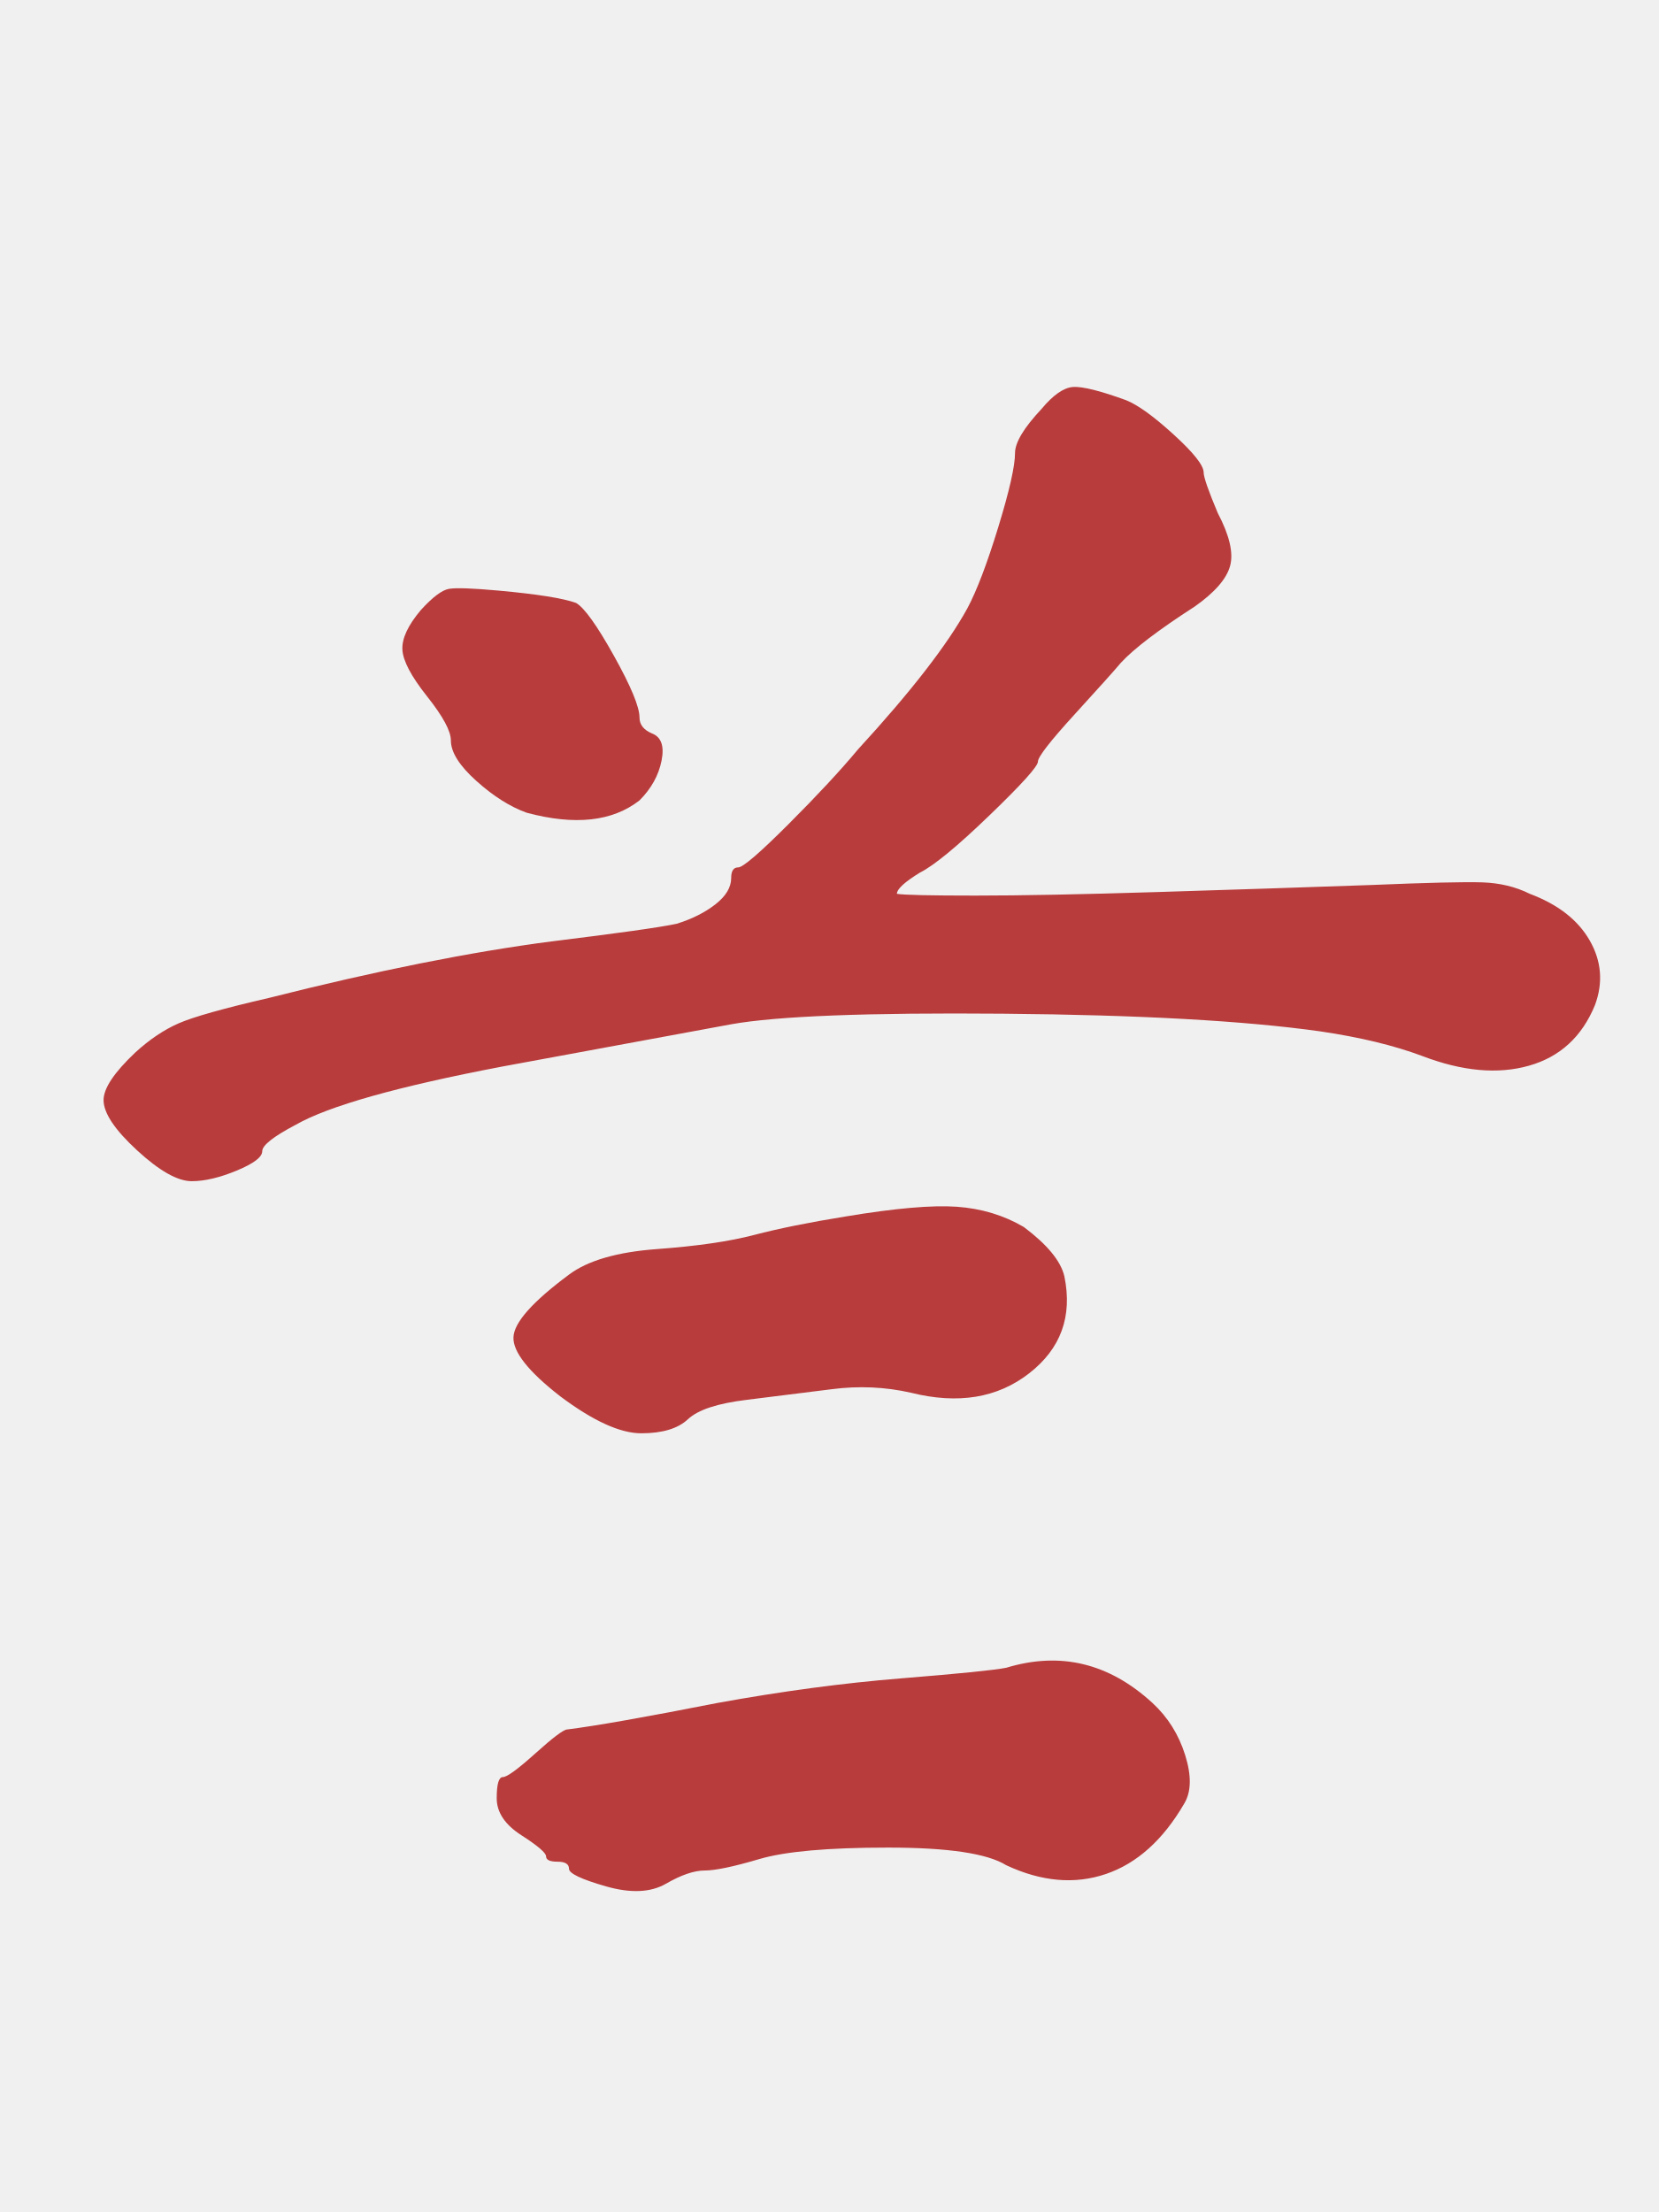
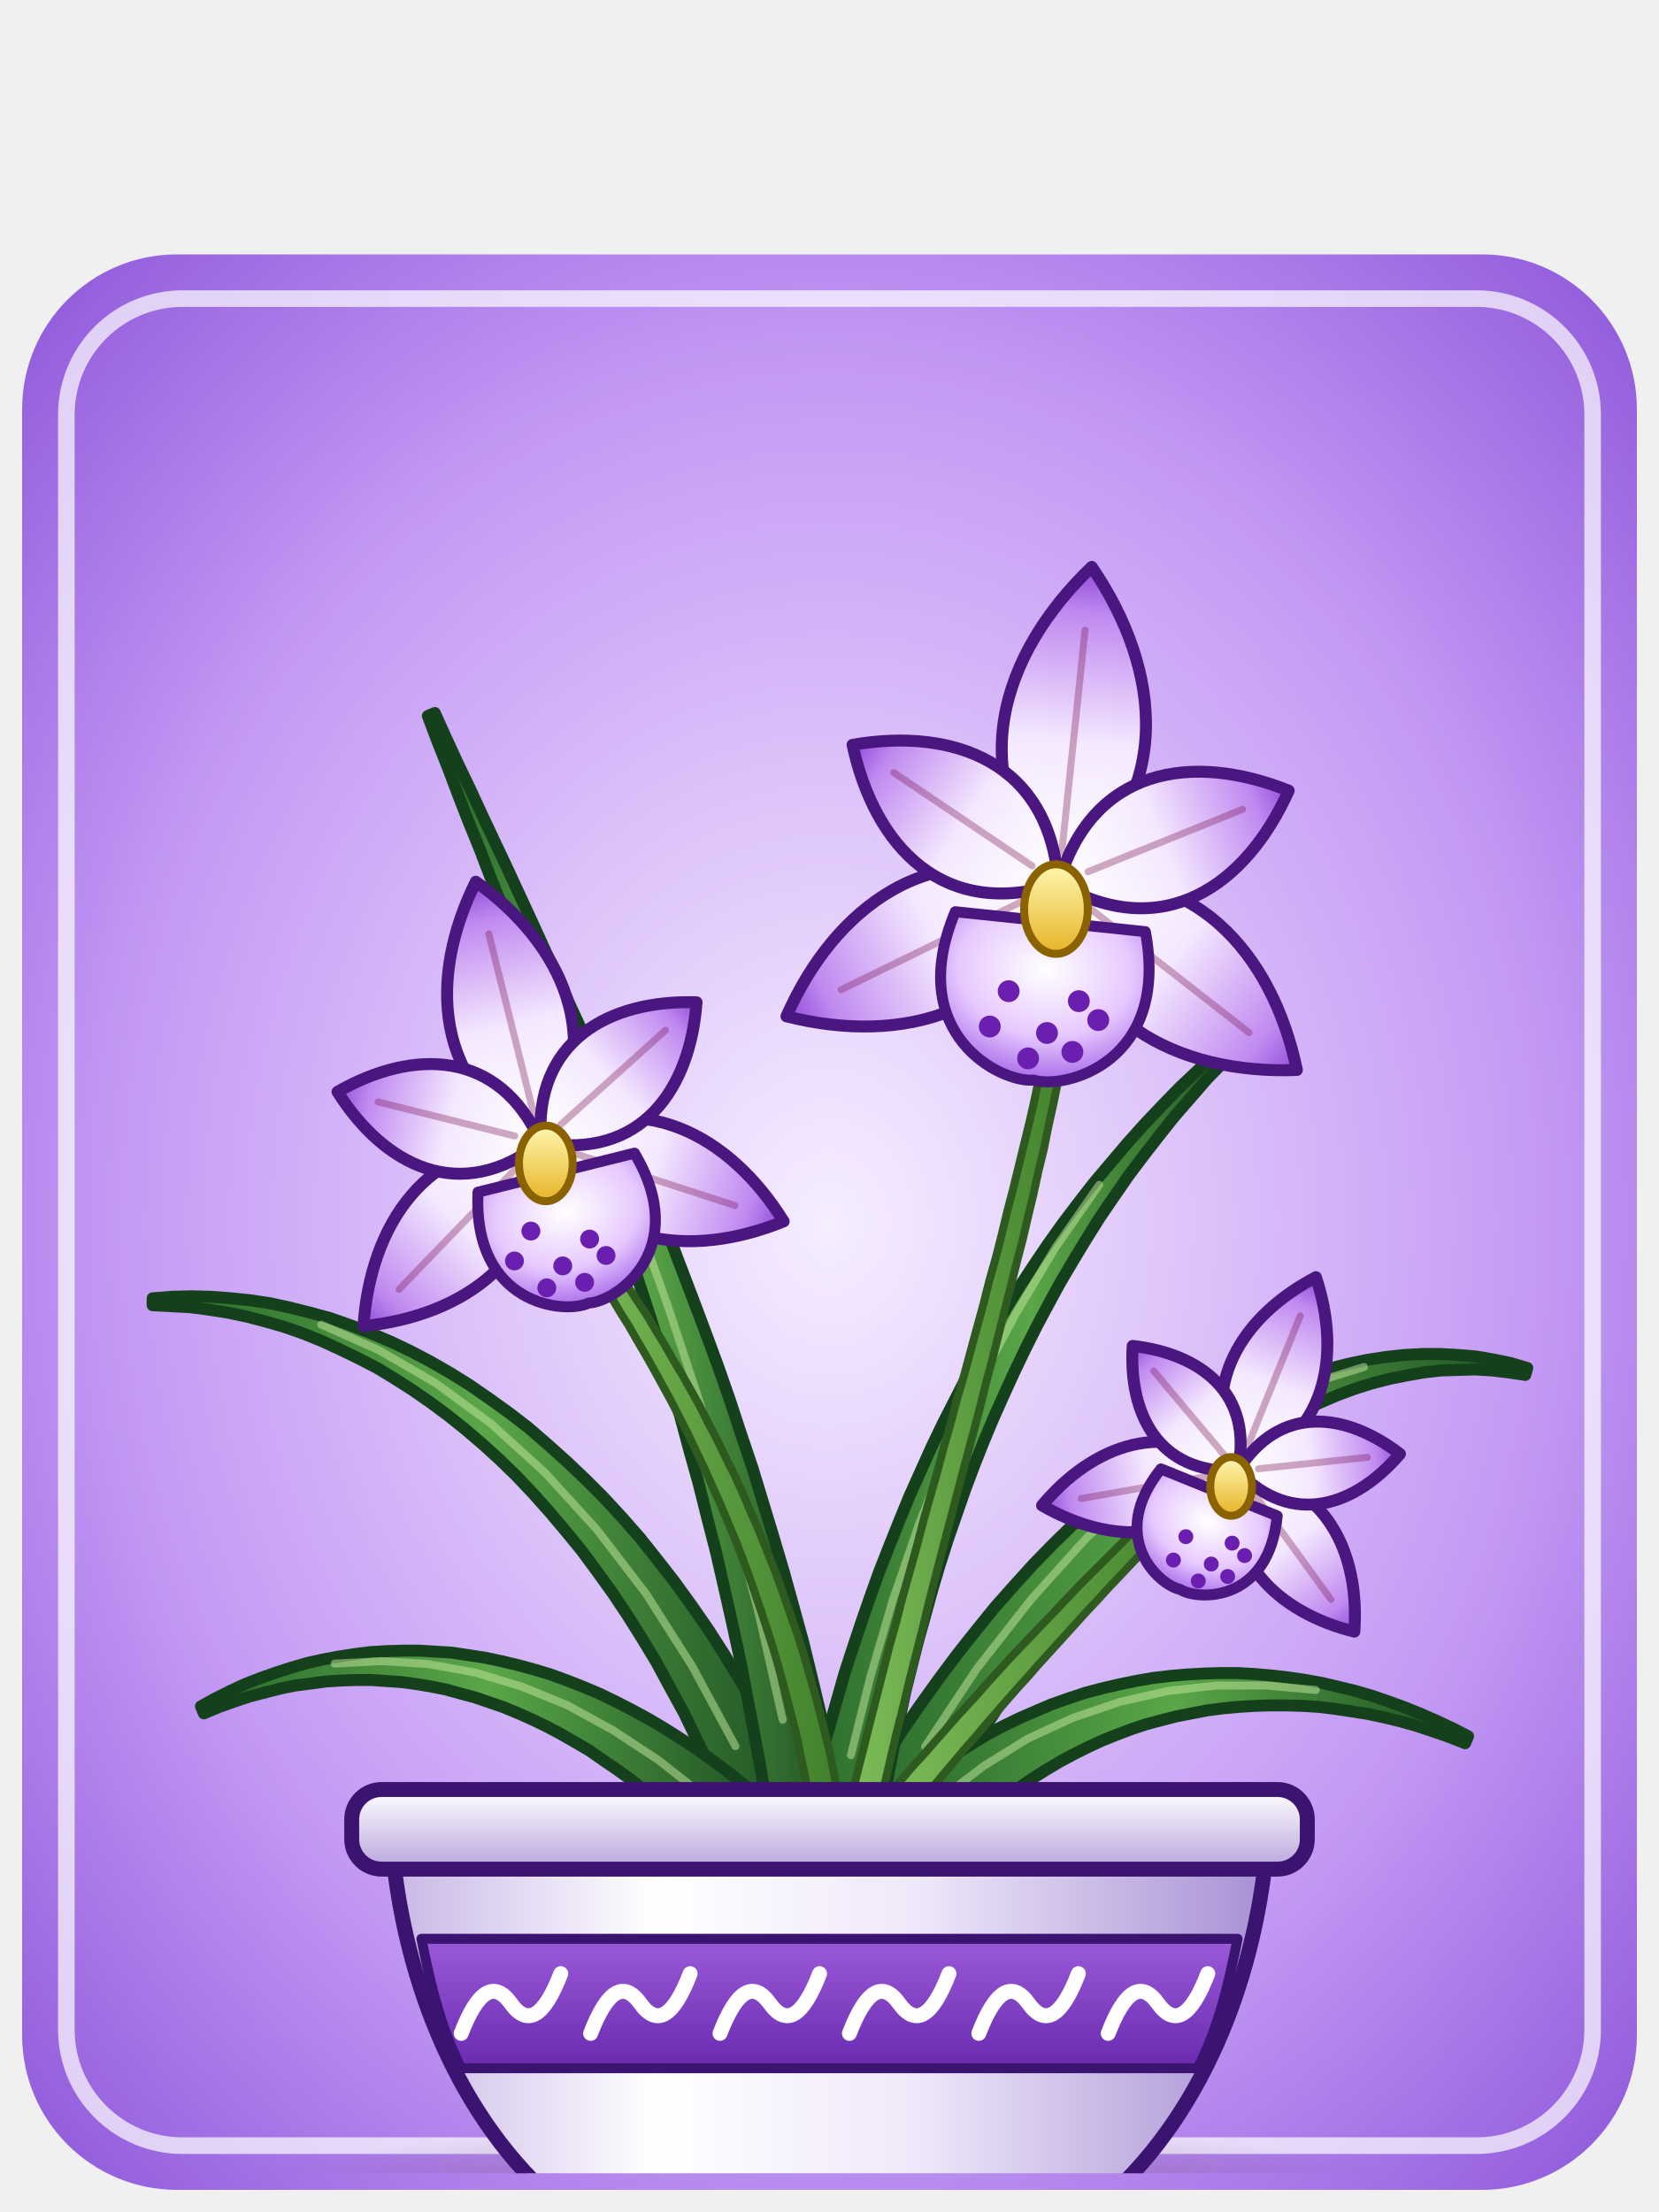
<svg xmlns="http://www.w3.org/2000/svg" width="300" height="400" viewBox="0 0 300 400">
-   <path d="M588 54Q634 68 671 34Q684 22 689.5 4.5Q695 -13 689 -23Q671 -54 644.5 -63.0Q618 -72 588 -58Q572 -48 521.0 -48.0Q470 -48 448.0 -54.5Q426 -61 417.0 -61.0Q408 -61 395.0 -68.5Q382 -76 361.0 -70.0Q340 -64 340.0 -60.0Q340 -56 333.5 -56.0Q327 -56 327.0 -53.0Q327 -50 313.0 -41.0Q299 -32 299.0 -20.0Q299 -8 302.5 -8.0Q306 -8 321.0 5.5Q336 19 339 19Q363 22 424 34Q479 44 528.5 48.0Q578 52 588 54ZM497 310Q539 317 560.0 315.5Q581 314 598 304Q618 289 621 276Q628 242 601.0 221.0Q574 200 534 210Q512 215 489 212L441 206Q416 203 407.5 195.0Q399 187 381.0 187.0Q363 187 335 208Q308 229 308.5 241.5Q309 254 340 277Q356 289 390.0 291.5Q424 294 445.0 299.5Q466 305 497 310ZM256 654Q266 665 272.0 666.0Q278 667 300 665Q333 662 344 658Q351 654 365.5 628.0Q380 602 380 593Q380 587 387 584Q395 581 392.5 568.5Q390 556 380 546Q357 528 316 539Q302 544 287.5 557.0Q273 570 273 580Q273 588 259.5 605.0Q246 622 245.5 631.5Q245 641 256 654ZM608 768Q618 780 626.0 780.5Q634 781 656 773Q666 769 683.0 753.5Q700 738 700 732Q700 728 708 709Q718 690 715.0 679.0Q712 668 695 656Q664 636 653 624Q648 618 627.0 595.0Q606 572 606 568Q606 564 578.5 537.5Q551 511 539 505Q526 497 526 493Q532 492 570.5 492.0Q609 492 673.5 494.0Q738 496 795 498Q843 500 858.0 499.5Q873 499 885 493Q909 484 919.0 466.5Q929 449 922 430Q911 403 884.5 395.5Q858 388 824 401Q800 410 766 415Q702 424 586.5 425.0Q471 426 432 419L302 395Q213 378 185 362Q166 352 166 347Q166 342 151.5 336.0Q137 330 126 330Q114 330 95.0 347.5Q76 365 76 376Q76 386 94 403Q106 414 118.5 419.5Q131 425 170 434Q261 457 330 466Q387 473 401 476Q414 480 423.0 487.0Q432 494 432 502Q432 508 436 508Q440 508 464.5 532.5Q489 557 504 575Q549 624 566 655Q574 670 583.5 701.0Q593 732 593 743Q593 752 608 768Z" fill="#b93c3c" transform="translate(-5.5 318.8) scale(0.3188 -0.3188)" />
+   <defs>
+     <radialGradient id="g0" cx="0.5" cy="0.5" r="0.5">
+       <stop offset="0" stop-color="#3a2a18" stop-opacity="0.28" />
+       <stop offset="1" stop-color="#3a2a18" stop-opacity="0" />
+     </radialGradient>
+     <linearGradient id="g1" x1="0" y1="0" x2="1" y2="0">
+       <stop offset="0" stop-color="#2a6a2c" />
+       <stop offset="0.5" stop-color="#5aa648" />
+       <stop offset="1" stop-color="#1c4f22" />
+     </linearGradient>
+     <linearGradient id="g2" x1="0" y1="0" x2="1" y2="0">
+       <stop offset="0" stop-color="#7fbf5a" />
+       <stop offset="1" stop-color="#3f7f2a" />
+     </linearGradient>
+     <linearGradient id="g3" x1="0" y1="0" x2="1" y2="0">
+       <stop offset="0" stop-color="#ffffff" />
+       <stop offset="0.45" stop-color="#f4e8ff" />
+       <stop offset="0.85" stop-color="#c08af0" />
+       <stop offset="1" stop-color="#8f4ad8" />
+     </linearGradient>
+     <radialGradient id="g4" cx="0.5" cy="0.3" r="0.7">
+       <stop offset="0" stop-color="#ffffff" />
+       <stop offset="0.6" stop-color="#e6c8ff" />
+       <stop offset="1" stop-color="#a86ae8" />
+     </radialGradient>
+     <linearGradient id="g5" x1="0" y1="0" x2="0" y2="1">
+       <stop offset="0" stop-color="#fff7b0" />
+       <stop offset="1" stop-color="#e6b326" />
+     </linearGradient>
+     <linearGradient id="g6" x1="0" y1="0" x2="1" y2="0">
+       <stop offset="0" stop-color="#ffffff" />
+       <stop offset="0.45" stop-color="#f4e8ff" />
+       <stop offset="0.85" stop-color="#c08af0" />
+       <stop offset="1" stop-color="#8f4ad8" />
+     </linearGradient>
+     <radialGradient id="g7" cx="0.5" cy="0.3" r="0.7">
+       <stop offset="0" stop-color="#ffffff" />
+       <stop offset="0.6" stop-color="#e6c8ff" />
+       <stop offset="1" stop-color="#a86ae8" />
+     </radialGradient>
+     <linearGradient id="g8" x1="0" y1="0" x2="0" y2="1">
+       <stop offset="0" stop-color="#fff7b0" />
+       <stop offset="1" stop-color="#e6b326" />
+     </linearGradient>
+     <linearGradient id="g9" x1="0" y1="0" x2="1" y2="0">
+       <stop offset="0" stop-color="#ffffff" />
+       <stop offset="0.45" stop-color="#f4e8ff" />
+       <stop offset="0.85" stop-color="#c08af0" />
+       <stop offset="1" stop-color="#8f4ad8" />
+     </linearGradient>
+     <radialGradient id="g10" cx="0.5" cy="0.3" r="0.7">
+       <stop offset="0" stop-color="#ffffff" />
+       <stop offset="0.6" stop-color="#e6c8ff" />
+       <stop offset="1" stop-color="#a86ae8" />
+     </radialGradient>
+     <linearGradient id="g11" x1="0" y1="0" x2="0" y2="1">
+       <stop offset="0" stop-color="#fff7b0" />
+       <stop offset="1" stop-color="#e6b326" />
+     </linearGradient>
+     <linearGradient id="g12" x1="0" y1="0" x2="1" y2="0">
+       <stop offset="0" stop-color="#c8b6e6" />
+       <stop offset="0.3" stop-color="#ffffff" />
+       <stop offset="0.6" stop-color="#efe8fa" />
+       <stop offset="1" stop-color="#a890d4" />
+     </linearGradient>
+     <linearGradient id="g13" x1="0" y1="0" x2="0" y2="1">
+       <stop offset="0" stop-color="#9a5ad8" />
+       <stop offset="1" stop-color="#6a2ab0" />
+     </linearGradient>
+     <linearGradient id="g14" x1="0" y1="0" x2="0" y2="1">
+       <stop offset="0" stop-color="#ffffff" />
+       <stop offset="1" stop-color="#b8a4dc" />
+     </linearGradient>
+     <radialGradient id="g15" cx="0.5" cy="0.5" r="0.8">
+       <stop offset="0" stop-color="#f6eeff" />
+       <stop offset="0.55" stop-color="#c49af5" />
+       <stop offset="1" stop-color="#7a3fd0" />
+     </radialGradient>
+     <clipPath id="card">
+       <rect x="7" y="49" width="286" height="344" rx="25" />
+     </clipPath>
+   </defs>
+   <rect x="4" y="46" width="292" height="350" rx="28" fill="url(#g15)" />
+   <rect x="12" y="54" width="276" height="334" rx="21" fill="none" stroke="#ffffff" stroke-width="3" stroke-opacity="0.7" />
+   <g clip-path="url(#card)">
+     <g transform="translate(150 221) scale(0.9) translate(-150 -200)">
+       <ellipse cx="150" cy="392" rx="112" ry="10" fill="url(#g0)" />
+       <path d="M146.9,321.1 L144.2,315 L141.3,309 L138.3,303.2 L135.3,297.6 L132.1,292.2 L128.9,286.9 L125.7,281.9 L122.3,277 L118.9,272.3 L115.4,267.8 L111.9,263.4 L108.3,259.3 L104.6,255.3 L100.9,251.6 L97.1,248 L93.3,244.6 L89.5,241.3 L85.6,238.3 L81.7,235.5 L77.8,232.8 L73.8,230.3 L69.8,228 L65.8,225.9 L61.8,224 L57.8,222.3 L53.7,220.7 L49.7,219.3 L45.7,218.2 L41.7,217.2 L37.6,216.3 L33.6,215.7 L29.7,215.3 L25.7,215 L21.8,214.9 L17.8,215 L14,215.3 L14,216.7 L17.8,216.9 L21.6,217.1 L25.4,217.6 L29.2,218.2 L33,219 L36.8,220 L40.6,221.1 L44.3,222.4 L48,223.9 L51.7,225.6 L55.4,227.4 L59.1,229.3 L62.7,231.5 L66.3,233.8 L69.9,236.3 L73.4,238.9 L76.9,241.7 L80.4,244.7 L83.8,247.8 L87.2,251.1 L90.5,254.6 L93.8,258.3 L97,262.1 L100.2,266 L103.3,270.2 L106.4,274.5 L109.4,279 L112.3,283.6 L115.2,288.4 L117.9,293.4 L120.7,298.5 L123.3,303.9 L125.9,309.3 L128.3,315 L130.7,320.8 L133.1,326.9Z" fill="url(#g1)" stroke="#14401b" stroke-width="2.4" stroke-linejoin="round" stroke-linecap="round" />
+       <path d="M131.1,305.3 L122.4,289.2 L113.1,274.6 L103.2,261.7 L92.8,250.3 L82,240.5 L70.8,232.3 L59.4,225.7 L47.9,220.6" fill="none" stroke="#c8eaa0" stroke-width="1.6" stroke-linecap="round" stroke-linejoin="round" stroke-opacity="0.5" />
+       <path d="M153.4,322.7 L151.8,314.9 L150.2,307.2 L148.4,299.6 L146.6,292.1 L144.8,284.7 L142.8,277.4 L140.8,270.2 L138.7,263.1 L136.6,256.2 L134.5,249.3 L132.2,242.5 L130,235.8 L127.7,229.2 L125.3,222.7 L122.9,216.3 L120.5,210 L118.1,203.7 L115.6,197.6 L113.1,191.5 L110.6,185.5 L108.1,179.5 L105.6,173.6 L103,167.9 L100.5,162.1 L97.9,156.5 L95.4,150.8 L92.8,145.3 L90.3,139.8 L87.8,134.4 L85.3,129 L82.8,123.7 L80.3,118.4 L77.9,113.2 L75.4,108 L73,102.8 L70.7,97.7 L69.3,98.3 L71.3,103.6 L73.4,108.9 L75.4,114.2 L77.5,119.6 L79.7,125 L81.8,130.5 L84,136 L86.2,141.6 L88.3,147.2 L90.5,152.9 L92.7,158.6 L94.9,164.4 L97.1,170.2 L99.3,176.2 L101.5,182.1 L103.6,188.2 L105.8,194.3 L107.9,200.4 L110,206.7 L112,213 L114.1,219.4 L116.1,225.8 L118,232.4 L120,239 L121.8,245.7 L123.7,252.5 L125.4,259.3 L127.2,266.3 L128.8,273.3 L130.4,280.4 L132,287.7 L133.4,295 L134.8,302.4 L136.2,309.9 L137.4,317.5 L138.6,325.3Z" fill="url(#g1)" stroke="#14401b" stroke-width="2.4" stroke-linejoin="round" stroke-linecap="round" />
+       <path d="M140.6,300 L135.6,277.9 L130,256.8 L124,236.4 L117.5,216.8 L110.8,198 L103.8,179.8 L96.7,162.3 L89.6,145.2" fill="none" stroke="#c8eaa0" stroke-width="1.6" stroke-linecap="round" stroke-linejoin="round" stroke-opacity="0.5" />
+       <path d="M166.6,327.6 L169.7,321.5 L172.9,315.7 L176.1,310.1 L179.3,304.6 L182.6,299.4 L185.9,294.4 L189.3,289.5 L192.6,284.9 L196,280.4 L199.4,276.2 L202.9,272.1 L206.3,268.2 L209.8,264.5 L213.3,261 L216.8,257.7 L220.3,254.6 L223.8,251.6 L227.3,248.9 L230.9,246.3 L234.4,244 L237.9,241.8 L241.4,239.8 L245,237.9 L248.5,236.3 L252,234.8 L255.5,233.5 L259,232.4 L262.5,231.5 L266,230.8 L269.4,230.2 L272.9,229.8 L276.3,229.7 L279.7,229.6 L283.1,229.8 L286.5,230.2 L289.8,230.7 L290.2,229.3 L286.8,228.3 L283.4,227.6 L279.9,227 L276.4,226.7 L272.8,226.5 L269.1,226.5 L265.4,226.7 L261.7,227.1 L257.9,227.7 L254.1,228.5 L250.2,229.5 L246.3,230.7 L242.4,232.1 L238.5,233.7 L234.6,235.5 L230.6,237.5 L226.6,239.7 L222.7,242.1 L218.7,244.7 L214.7,247.5 L210.7,250.6 L206.8,253.8 L202.8,257.2 L198.9,260.8 L194.9,264.7 L191,268.7 L187.1,273 L183.2,277.4 L179.4,282.1 L175.6,286.9 L171.8,292 L168,297.3 L164.3,302.7 L160.6,308.4 L157,314.3 L153.4,320.4Z" fill="url(#g1)" stroke="#14401b" stroke-width="2.4" stroke-linejoin="round" stroke-linecap="round" />
+       <path d="M169.2,305.4 L179.7,289.6 L190.6,275.7 L201.6,263.5 L212.8,253.1 L224,244.5 L235.2,237.6 L246.4,232.5 L257.4,229.1" fill="none" stroke="#c8eaa0" stroke-width="1.6" stroke-linecap="round" stroke-linejoin="round" stroke-opacity="0.5" />
+       <path d="M139.2,318.6 L136.2,315.9 L133.1,313.3 L129.9,310.7 L126.7,308.3 L123.5,306 L120.3,303.9 L117,301.8 L113.8,299.9 L110.5,298.1 L107.2,296.4 L103.9,294.8 L100.6,293.4 L97.3,292.1 L94,290.9 L90.7,289.9 L87.4,289 L84,288.2 L80.7,287.5 L77.4,287 L74.1,286.5 L70.8,286.3 L67.5,286.1 L64.2,286.1 L61,286.2 L57.7,286.4 L54.5,286.8 L51.3,287.3 L48.1,287.9 L45,288.6 L41.9,289.5 L38.8,290.5 L35.7,291.6 L32.6,292.8 L29.6,294.2 L26.6,295.7 L23.7,297.3 L24.3,298.7 L27.4,297.4 L30.5,296.3 L33.5,295.3 L36.6,294.5 L39.7,293.7 L42.7,293.1 L45.8,292.7 L48.8,292.3 L51.9,292.1 L54.9,292 L57.9,292 L60.9,292.2 L63.9,292.4 L66.9,292.8 L69.9,293.3 L72.9,293.9 L75.8,294.7 L78.8,295.5 L81.7,296.5 L84.6,297.5 L87.5,298.7 L90.4,300 L93.3,301.4 L96.1,302.9 L98.9,304.5 L101.8,306.2 L104.5,308.1 L107.3,310 L110.1,312 L112.8,314.2 L115.5,316.4 L118.2,318.8 L120.9,321.3 L123.5,323.8 L126.1,326.5 L128.8,329.4Z" fill="url(#g1)" stroke="#14401b" stroke-width="2.4" stroke-linejoin="round" stroke-linecap="round" />
+       <path d="M124.4,315 L115.5,308 L106.5,302.1 L97.4,297.1 L88.1,293.3 L78.8,290.5 L69.4,288.8 L60,288.2 L50.6,288.7" fill="none" stroke="#c8eaa0" stroke-width="1.6" stroke-linecap="round" stroke-linejoin="round" stroke-opacity="0.5" />
+       <path d="M171.4,329.2 L173.7,326.6 L176,324.1 L178.3,321.8 L180.7,319.6 L183.2,317.4 L185.7,315.4 L188.3,313.5 L190.9,311.7 L193.6,310 L196.3,308.4 L199.1,306.9 L201.9,305.5 L204.7,304.2 L207.7,303 L210.6,301.9 L213.6,300.9 L216.6,300.1 L219.7,299.3 L222.8,298.7 L225.9,298.1 L229,297.7 L232.2,297.4 L235.4,297.2 L238.6,297.1 L241.8,297.1 L245.1,297.2 L248.3,297.4 L251.6,297.8 L254.9,298.3 L258.1,298.8 L261.4,299.5 L264.7,300.3 L267.9,301.2 L271.2,302.3 L274.4,303.4 L277.7,304.7 L278.3,303.3 L275.2,301.7 L272,300.2 L268.8,298.8 L265.6,297.5 L262.3,296.3 L259.1,295.2 L255.7,294.2 L252.4,293.4 L249,292.6 L245.7,292 L242.3,291.5 L238.9,291.1 L235.5,290.8 L232,290.6 L228.6,290.6 L225.2,290.7 L221.7,290.9 L218.3,291.2 L214.9,291.6 L211.5,292.2 L208.1,292.9 L204.7,293.7 L201.3,294.6 L198,295.7 L194.6,296.9 L191.3,298.3 L188.1,299.7 L184.8,301.3 L181.6,303 L178.5,304.9 L175.4,306.9 L172.3,309 L169.3,311.3 L166.3,313.7 L163.4,316.2 L160.6,318.8Z" fill="url(#g1)" stroke="#14401b" stroke-width="2.4" stroke-linejoin="round" stroke-linecap="round" />
+       <path d="M172.8,315.5 L181.1,309.2 L189.8,303.8 L198.9,299.6 L208.3,296.4 L218,294.2 L227.8,293.1 L237.7,293.1 L247.7,294" fill="none" stroke="#c8eaa0" stroke-width="1.6" stroke-linecap="round" stroke-linejoin="round" stroke-opacity="0.5" />
+       <path d="M159.4,325.4 L160.2,320.1 L161.1,314.9 L162.1,309.6 L163.1,304.4 L164.2,299.2 L165.3,294.1 L166.6,288.9 L167.9,283.8 L169.3,278.8 L170.7,273.7 L172.2,268.7 L173.8,263.7 L175.5,258.8 L177.2,253.9 L179,249.1 L180.9,244.3 L182.9,239.5 L185,234.8 L187.1,230.2 L189.3,225.6 L191.6,221 L194,216.5 L196.4,212.1 L199,207.7 L201.6,203.4 L204.3,199.1 L207.1,195 L210,190.8 L213,186.8 L216.1,182.8 L219.2,178.9 L222.5,175.1 L225.8,171.3 L229.3,167.7 L232.8,164.1 L236.5,160.6 L235.5,159.4 L231.6,162.7 L227.7,166 L224,169.5 L220.3,173 L216.7,176.7 L213.2,180.4 L209.8,184.2 L206.5,188.1 L203.2,192 L200,196.1 L196.9,200.2 L193.9,204.4 L191,208.7 L188.1,213.1 L185.4,217.5 L182.7,222 L180.1,226.6 L177.5,231.2 L175.1,235.9 L172.7,240.6 L170.4,245.4 L168.2,250.3 L166,255.2 L164,260.1 L162,265.1 L160,270.2 L158.2,275.2 L156.4,280.4 L154.7,285.5 L153,290.7 L151.5,296 L150,301.3 L148.5,306.6 L147.2,311.9 L145.9,317.2 L144.6,322.6Z" fill="url(#g1)" stroke="#14401b" stroke-width="2.4" stroke-linejoin="round" stroke-linecap="round" />
+       <path d="M154.3,307.1 L158.2,291.4 L162.7,276 L167.9,260.9 L173.7,246.2 L180.2,232 L187.5,218.3 L195.4,205.1 L204.2,192.5" fill="none" stroke="#c8eaa0" stroke-width="1.6" stroke-linecap="round" stroke-linejoin="round" stroke-opacity="0.5" />
+       <path d="M158.9,322.7 L160.1,317.5 L161.2,312.4 L162.4,307.2 L163.6,302.1 L164.9,297 L166.1,291.9 L167.4,286.8 L168.7,281.7 L169.9,276.7 L171.2,271.6 L172.5,266.6 L173.8,261.6 L175.1,256.7 L176.4,251.7 L177.7,246.8 L179,241.9 L180.3,237 L181.5,232.1 L182.8,227.3 L184,222.5 L185.2,217.7 L186.4,213 L187.6,208.2 L188.8,203.6 L189.9,198.9 L191,194.3 L192,189.7 L193.1,185.2 L194,180.7 L195,176.2 L195.9,171.8 L196.8,167.4 L197.6,163.1 L198.3,158.7 L199.1,154.5 L199.7,150.3 L196.3,149.7 L195.5,153.9 L194.8,158.1 L193.9,162.4 L193.1,166.7 L192.1,171 L191.2,175.4 L190.2,179.8 L189.1,184.3 L188,188.8 L186.9,193.3 L185.7,197.9 L184.6,202.5 L183.4,207.2 L182.1,211.8 L180.9,216.6 L179.6,221.3 L178.3,226.1 L177,230.9 L175.6,235.7 L174.3,240.6 L172.9,245.5 L171.6,250.4 L170.2,255.3 L168.8,260.3 L167.5,265.3 L166.1,270.3 L164.7,275.3 L163.4,280.4 L162,285.4 L160.7,290.5 L159.4,295.6 L158.1,300.7 L156.8,305.9 L155.5,311 L154.3,316.2 L153.1,321.3Z" fill="url(#g2)" stroke="#2e5a20" stroke-width="1.6" stroke-linejoin="round" stroke-linecap="round" />
+       <path d="M153,321.5 L152,316.4 L151,311.3 L150,306.3 L148.8,301.5 L147.6,296.7 L146.3,292.1 L145,287.5 L143.6,283 L142.1,278.7 L140.6,274.4 L139.1,270.2 L137.5,266.2 L135.9,262.2 L134.2,258.3 L132.6,254.5 L130.9,250.8 L129.1,247.2 L127.4,243.7 L125.6,240.3 L123.9,236.9 L122.1,233.7 L120.3,230.5 L118.5,227.5 L116.8,224.5 L115,221.6 L113.3,218.7 L111.5,216 L109.8,213.4 L108.2,210.8 L106.5,208.3 L104.9,205.9 L103.3,203.6 L101.8,201.3 L100.3,199.1 L98.8,197 L97.5,195 L94.5,197 L95.9,199 L97.3,201.2 L98.7,203.4 L100.2,205.6 L101.7,208 L103.2,210.4 L104.8,212.9 L106.4,215.5 L108,218.2 L109.7,220.9 L111.3,223.7 L113,226.6 L114.7,229.6 L116.4,232.7 L118.1,235.8 L119.8,239.1 L121.5,242.4 L123.1,245.8 L124.8,249.3 L126.4,252.9 L128,256.5 L129.6,260.3 L131.2,264.1 L132.7,268 L134.2,272.1 L135.6,276.2 L137,280.4 L138.4,284.7 L139.7,289.1 L140.9,293.5 L142.1,298.1 L143.3,302.8 L144.3,307.6 L145.3,312.4 L146.2,317.4 L147,322.5Z" fill="url(#g2)" stroke="#2e5a20" stroke-width="1.6" stroke-linejoin="round" stroke-linecap="round" />
+       <path d="M162.3,323.9 L164.5,321.2 L166.6,318.6 L168.8,316 L170.9,313.3 L173,310.8 L175.2,308.2 L177.3,305.7 L179.5,303.2 L181.6,300.7 L183.7,298.3 L185.8,295.9 L187.9,293.5 L190,291.2 L192,288.9 L194.1,286.6 L196.1,284.4 L198,282.3 L200,280.1 L201.9,278 L203.8,276 L205.6,274 L207.4,272.1 L209.2,270.2 L210.9,268.4 L212.6,266.6 L214.2,264.9 L215.8,263.3 L217.3,261.7 L218.7,260.1 L220.1,258.7 L221.5,257.2 L222.8,255.9 L224,254.6 L225.1,253.4 L226.2,252.3 L227.2,251.2 L224.8,248.8 L223.7,249.8 L222.6,250.9 L221.4,252 L220.1,253.2 L218.8,254.5 L217.4,255.9 L215.9,257.3 L214.4,258.8 L212.8,260.4 L211.2,262 L209.5,263.7 L207.8,265.4 L206,267.2 L204.2,269 L202.3,270.9 L200.4,272.8 L198.5,274.8 L196.5,276.9 L194.5,279 L192.5,281.1 L190.4,283.3 L188.3,285.5 L186.2,287.7 L184.1,290 L181.9,292.4 L179.8,294.8 L177.6,297.2 L175.4,299.6 L173.2,302.1 L171,304.6 L168.8,307.1 L166.5,309.6 L164.3,312.2 L162.1,314.8 L159.9,317.5 L157.7,320.1Z" fill="url(#g2)" stroke="#2e5a20" stroke-width="1.6" stroke-linejoin="round" stroke-linecap="round" />
+       <g transform="translate(232 250) rotate(-68)">
+         <path d="M0,0 C12.6,-14.3 29.4,-10.7 42,0 C29.4,10.7 12.6,14.3 0,0Z" fill="url(#g3)" stroke="#4a167f" stroke-width="2.4" stroke-linejoin="round" stroke-linecap="round" />
+       </g>
+       <g transform="translate(232 250) rotate(-68)">
+         <path d="M4.2,0 L33.6,0" fill="none" stroke="#7a1450" stroke-width="1.4" stroke-linecap="round" stroke-linejoin="round" stroke-opacity="0.35" />
+       </g>
+       <g transform="translate(232 250) rotate(170)">
+         <path d="M0,0 C12,-13.4 27.9,-10.1 39.9,0 C27.9,10.1 12,13.4 0,0Z" fill="url(#g3)" stroke="#4a167f" stroke-width="2.4" stroke-linejoin="round" stroke-linecap="round" />
+       </g>
+       <g transform="translate(232 250) rotate(170)">
+         <path d="M4.2,0 L31.9,0" fill="none" stroke="#7a1450" stroke-width="1.4" stroke-linecap="round" stroke-linejoin="round" stroke-opacity="0.35" />
+       </g>
+       <g transform="translate(232 250) rotate(54)">
+         <path d="M0,0 C12,-13.4 27.9,-10.1 39.9,0 C27.9,10.1 12,13.4 0,0Z" fill="url(#g3)" stroke="#4a167f" stroke-width="2.4" stroke-linejoin="round" stroke-linecap="round" />
+       </g>
+       <g transform="translate(232 250) rotate(54)">
+         <path d="M4.2,0 L31.9,0" fill="none" stroke="#7a1450" stroke-width="1.4" stroke-linecap="round" stroke-linejoin="round" stroke-opacity="0.35" />
+       </g>
+       <g transform="translate(232 250) rotate(-130)">
+         <path d="M0,0 C9.8,-12.6 22.9,-9.4 32.8,0 C22.9,9.4 9.8,12.6 0,0Z" fill="url(#g3)" stroke="#4a167f" stroke-width="2.4" stroke-linejoin="round" stroke-linecap="round" />
+       </g>
+       <g transform="translate(232 250) rotate(-130)">
+         <path d="M4.2,0 L26.2,0" fill="none" stroke="#7a1450" stroke-width="1.4" stroke-linecap="round" stroke-linejoin="round" stroke-opacity="0.35" />
+       </g>
+       <g transform="translate(232 250) rotate(-6)">
+         <path d="M0,0 C9.8,-12.6 22.9,-9.4 32.8,0 C22.9,9.4 9.8,12.6 0,0Z" fill="url(#g3)" stroke="#4a167f" stroke-width="2.4" stroke-linejoin="round" stroke-linecap="round" />
+       </g>
+       <g transform="translate(232 250) rotate(-6)">
+         <path d="M4.2,0 L26.2,0" fill="none" stroke="#7a1450" stroke-width="1.4" stroke-linecap="round" stroke-linejoin="round" stroke-opacity="0.35" />
+       </g>
+       <g transform="translate(226.7 258.2) rotate(22)">
+         <path d="M-12.6,-4.2 C-17.6,12.6 -4.2,17.6 0,16.8 C4.2,17.6 17.6,12.6 12.6,-4.2 Z" fill="url(#g4)" stroke="#4a167f" stroke-width="2.2" stroke-linejoin="round" stroke-linecap="round" />
+       </g>
+       <circle cx="221.6" cy="263.2" r="1.5" fill="#6a1fb0" />
+       <circle cx="230.9" cy="264.5" r="1.5" fill="#6a1fb0" />
+       <circle cx="226.7" cy="268.7" r="1.5" fill="#6a1fb0" />
+       <circle cx="224.1" cy="272.1" r="1.5" fill="#6a1fb0" />
+       <circle cx="230" cy="271.2" r="1.5" fill="#6a1fb0" />
+       <circle cx="233.4" cy="267" r="1.5" fill="#6a1fb0" />
+       <circle cx="219.1" cy="267.9" r="1.5" fill="#6a1fb0" />
+       <ellipse cx="230.7" cy="253.1" rx="4.2" ry="5.9" fill="url(#g5)" stroke="#8a6200" stroke-width="1.6" />
+       <g transform="translate(92 184) rotate(-104)">
+         <path d="M0,0 C16.2,-18.4 37.8,-13.8 54,0 C37.8,13.8 16.2,18.4 0,0Z" fill="url(#g6)" stroke="#4a167f" stroke-width="2.4" stroke-linejoin="round" stroke-linecap="round" />
+       </g>
+       <g transform="translate(92 184) rotate(-104)">
+         <path d="M5.4,0 L43.2,0" fill="none" stroke="#7a1450" stroke-width="1.4" stroke-linecap="round" stroke-linejoin="round" stroke-opacity="0.35" />
+       </g>
+       <g transform="translate(92 184) rotate(134)">
+         <path d="M0,0 C15.4,-17.3 35.9,-13 51.3,0 C35.9,13 15.4,17.3 0,0Z" fill="url(#g6)" stroke="#4a167f" stroke-width="2.4" stroke-linejoin="round" stroke-linecap="round" />
+       </g>
+       <g transform="translate(92 184) rotate(134)">
+         <path d="M5.4,0 L41,0" fill="none" stroke="#7a1450" stroke-width="1.4" stroke-linecap="round" stroke-linejoin="round" stroke-opacity="0.35" />
+       </g>
+       <g transform="translate(92 184) rotate(18)">
+         <path d="M0,0 C15.4,-17.3 35.9,-13 51.3,0 C35.9,13 15.4,17.3 0,0Z" fill="url(#g6)" stroke="#4a167f" stroke-width="2.4" stroke-linejoin="round" stroke-linecap="round" />
+       </g>
+       <g transform="translate(92 184) rotate(18)">
+         <path d="M5.4,0 L41,0" fill="none" stroke="#7a1450" stroke-width="1.4" stroke-linecap="round" stroke-linejoin="round" stroke-opacity="0.35" />
+       </g>
+       <g transform="translate(92 184) rotate(-166)">
+         <path d="M0,0 C12.6,-16.2 29.5,-12.1 42.1,0 C29.5,12.1 12.6,16.2 0,0Z" fill="url(#g6)" stroke="#4a167f" stroke-width="2.4" stroke-linejoin="round" stroke-linecap="round" />
+       </g>
+       <g transform="translate(92 184) rotate(-166)">
+         <path d="M5.4,0 L33.7,0" fill="none" stroke="#7a1450" stroke-width="1.4" stroke-linecap="round" stroke-linejoin="round" stroke-opacity="0.35" />
+       </g>
+       <g transform="translate(92 184) rotate(-42)">
+         <path d="M0,0 C12.6,-16.2 29.5,-12.1 42.1,0 C29.5,12.1 12.6,16.2 0,0Z" fill="url(#g6)" stroke="#4a167f" stroke-width="2.4" stroke-linejoin="round" stroke-linecap="round" />
+       </g>
+       <g transform="translate(92 184) rotate(-42)">
+         <path d="M5.4,0 L33.7,0" fill="none" stroke="#7a1450" stroke-width="1.4" stroke-linecap="round" stroke-linejoin="round" stroke-opacity="0.35" />
+       </g>
+       <g transform="translate(96.4 195.3) rotate(-14)">
+         <path d="M-16.2,-5.4 C-22.7,16.2 -5.4,22.7 0,21.6 C5.4,22.7 22.7,16.2 16.2,-5.4 Z" fill="url(#g7)" stroke="#4a167f" stroke-width="2.2" stroke-linejoin="round" stroke-linecap="round" />
+       </g>
+       <circle cx="90" cy="201.8" r="1.9" fill="#6a1fb0" />
+       <circle cx="101.8" cy="203.4" r="1.9" fill="#6a1fb0" />
+       <circle cx="96.4" cy="208.8" r="1.9" fill="#6a1fb0" />
+       <circle cx="93.2" cy="213.2" r="1.9" fill="#6a1fb0" />
+       <circle cx="100.8" cy="212.1" r="1.9" fill="#6a1fb0" />
+       <circle cx="105.1" cy="206.7" r="1.9" fill="#6a1fb0" />
+       <circle cx="86.7" cy="207.8" r="1.9" fill="#6a1fb0" />
+       <ellipse cx="93" cy="188.2" rx="5.4" ry="7.6" fill="url(#g8)" stroke="#8a6200" stroke-width="1.6" />
+       <g transform="translate(196 132) rotate(-84)">
+         <path d="M0,0 C19.2,-21.8 44.8,-16.3 64,0 C44.8,16.3 19.2,21.8 0,0Z" fill="url(#g9)" stroke="#4a167f" stroke-width="2.4" stroke-linejoin="round" stroke-linecap="round" />
+       </g>
+       <g transform="translate(196 132) rotate(-84)">
+         <path d="M6.4,0 L51.2,0" fill="none" stroke="#7a1450" stroke-width="1.4" stroke-linecap="round" stroke-linejoin="round" stroke-opacity="0.35" />
+       </g>
+       <g transform="translate(196 132) rotate(154)">
+         <path d="M0,0 C18.2,-20.5 42.6,-15.4 60.8,0 C42.6,15.4 18.2,20.5 0,0Z" fill="url(#g9)" stroke="#4a167f" stroke-width="2.4" stroke-linejoin="round" stroke-linecap="round" />
+       </g>
+       <g transform="translate(196 132) rotate(154)">
+         <path d="M6.4,0 L48.6,0" fill="none" stroke="#7a1450" stroke-width="1.4" stroke-linecap="round" stroke-linejoin="round" stroke-opacity="0.35" />
+       </g>
+       <g transform="translate(196 132) rotate(38)">
+         <path d="M0,0 C18.2,-20.5 42.6,-15.4 60.8,0 C42.6,15.4 18.2,20.5 0,0Z" fill="url(#g9)" stroke="#4a167f" stroke-width="2.4" stroke-linejoin="round" stroke-linecap="round" />
+       </g>
+       <g transform="translate(196 132) rotate(38)">
+         <path d="M6.4,0 L48.6,0" fill="none" stroke="#7a1450" stroke-width="1.4" stroke-linecap="round" stroke-linejoin="round" stroke-opacity="0.35" />
+       </g>
+       <g transform="translate(196 132) rotate(-146)">
+         <path d="M0,0 C15,-19.2 34.9,-14.4 49.9,0 C34.9,14.4 15,19.2 0,0Z" fill="url(#g9)" stroke="#4a167f" stroke-width="2.4" stroke-linejoin="round" stroke-linecap="round" />
+       </g>
+       <g transform="translate(196 132) rotate(-146)">
+         <path d="M6.4,0 L39.9,0" fill="none" stroke="#7a1450" stroke-width="1.4" stroke-linecap="round" stroke-linejoin="round" stroke-opacity="0.35" />
+       </g>
+       <g transform="translate(196 132) rotate(-22)">
+         <path d="M0,0 C15,-19.2 34.9,-14.4 49.9,0 C34.9,14.4 15,19.2 0,0Z" fill="url(#g9)" stroke="#4a167f" stroke-width="2.4" stroke-linejoin="round" stroke-linecap="round" />
+       </g>
+       <g transform="translate(196 132) rotate(-22)">
+         <path d="M6.4,0 L39.9,0" fill="none" stroke="#7a1450" stroke-width="1.4" stroke-linecap="round" stroke-linejoin="round" stroke-opacity="0.35" />
+       </g>
+       <g transform="translate(193.7 146) rotate(6)">
+         <path d="M-19.2,-6.4 C-26.9,19.2 -6.4,26.9 0,25.6 C6.4,26.9 26.9,19.2 19.2,-6.4 Z" fill="url(#g10)" stroke="#4a167f" stroke-width="2.2" stroke-linejoin="round" stroke-linecap="round" />
+       </g>
+       <circle cx="186" cy="153.6" r="2.2" fill="#6a1fb0" />
+       <circle cx="200.1" cy="155.6" r="2.2" fill="#6a1fb0" />
+       <circle cx="193.7" cy="162" r="2.2" fill="#6a1fb0" />
+       <circle cx="189.9" cy="167.1" r="2.2" fill="#6a1fb0" />
+       <circle cx="198.8" cy="165.8" r="2.2" fill="#6a1fb0" />
+       <circle cx="204" cy="159.4" r="2.2" fill="#6a1fb0" />
+       <circle cx="182.2" cy="160.7" r="2.2" fill="#6a1fb0" />
+       <ellipse cx="195.5" cy="137.1" rx="6.4" ry="9" fill="url(#g11)" stroke="#8a6200" stroke-width="1.6" />
+       <path d="M62,324 L238,324 C236,350 226,378 206,396 L94,396 C74,378 64,350 62,324Z" fill="url(#g12)" stroke="#3a1470" stroke-width="3" stroke-linejoin="round" stroke-linecap="round" />
+       <path d="M68,344 L232,344 C230,354 228,362 224,370 L76,370 C72,362 70,354 68,344Z" fill="url(#g13)" stroke="#3a1470" stroke-width="2" stroke-linejoin="round" stroke-linecap="round" />
+       <path d="M76,363 Q81,350 86,357 Q91,364 96,351" fill="none" stroke="#ffffff" stroke-width="3" stroke-linecap="round" stroke-linejoin="round" />
+       <path d="M102,363 Q107,350 112,357 Q117,364 122,351" fill="none" stroke="#ffffff" stroke-width="3" stroke-linecap="round" stroke-linejoin="round" />
+       <path d="M128,363 Q133,350 138,357 Q143,364 148,351" fill="none" stroke="#ffffff" stroke-width="3" stroke-linecap="round" stroke-linejoin="round" />
+       <path d="M154,363 Q159,350 164,357 Q169,364 174,351" fill="none" stroke="#ffffff" stroke-width="3" stroke-linecap="round" stroke-linejoin="round" />
+       <path d="M180,363 Q185,350 190,357 Q195,364 200,351" fill="none" stroke="#ffffff" stroke-width="3" stroke-linecap="round" stroke-linejoin="round" />
+       <path d="M206,363 Q211,350 216,357 Q221,364 226,351" fill="none" stroke="#ffffff" stroke-width="3" stroke-linecap="round" stroke-linejoin="round" />
+       <rect x="54" y="314" width="192" height="16" rx="6" fill="url(#g14)" stroke="#3a1470" stroke-width="3" />
+       <path d="M84,382 Q90,352 80,374" fill="none" stroke="#ffffff" stroke-width="4" stroke-linecap="round" stroke-linejoin="round" stroke-opacity="0.0" />
+     </g>
+   </g>
</svg>
